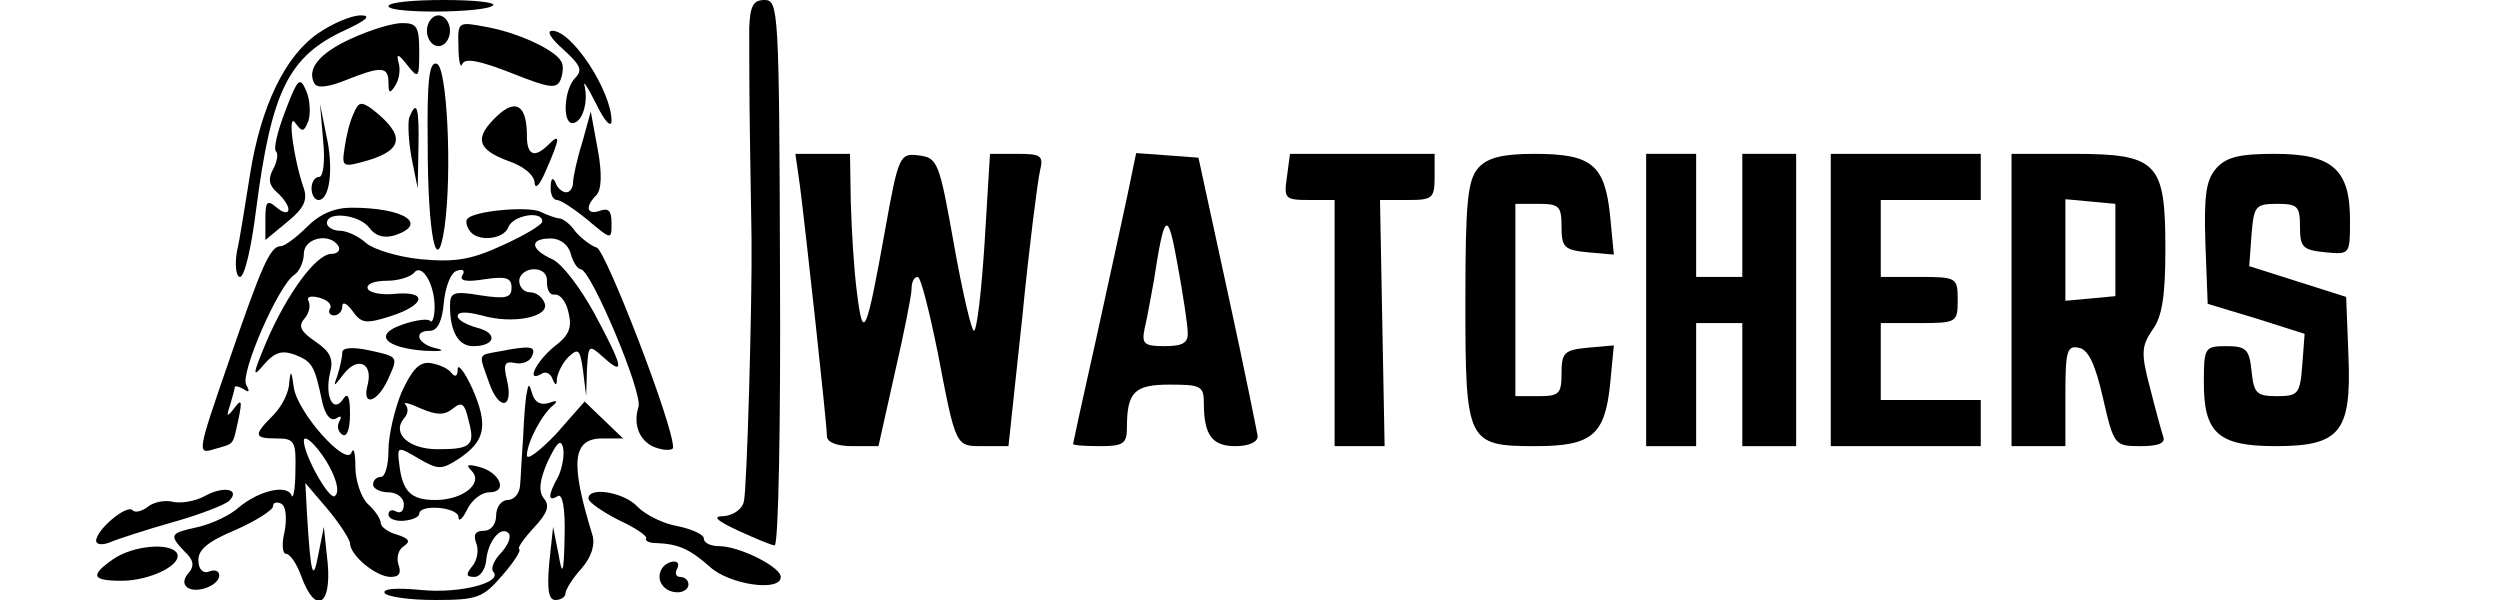
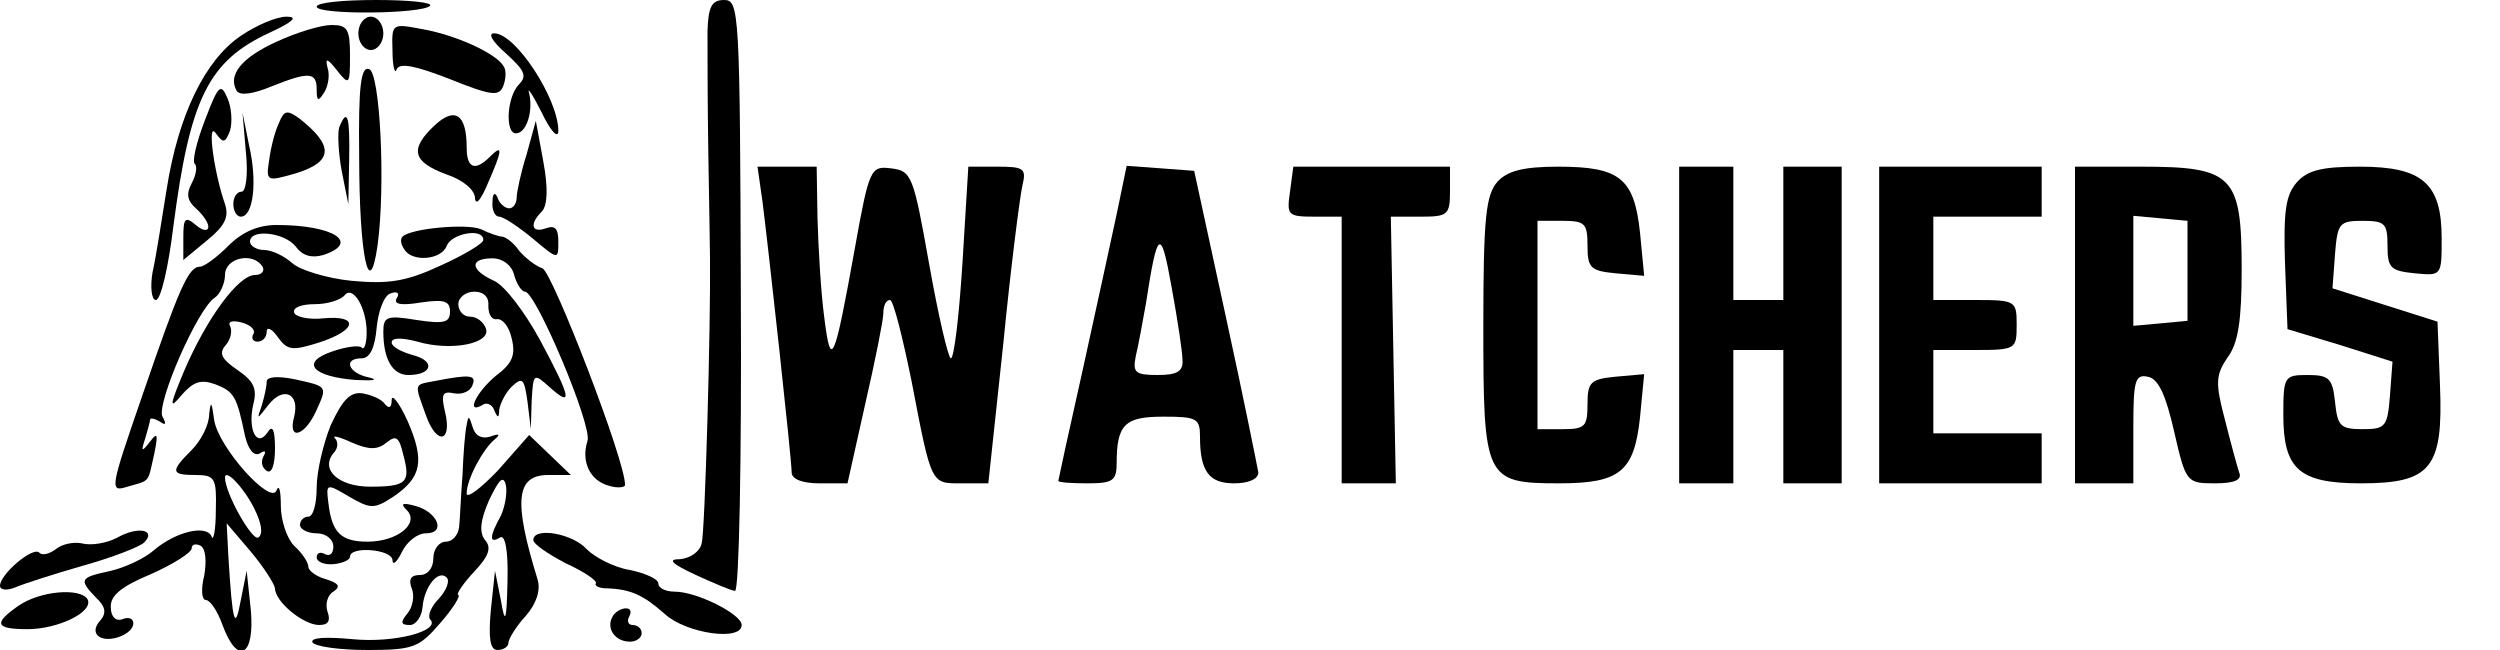
- <svg xmlns="http://www.w3.org/2000/svg" version="1.0" width="250pt" height="60pt" viewBox="0 0 300 78" preserveAspectRatio="xMidYMid meet">
+ <svg xmlns="http://www.w3.org/2000/svg" version="1.0" width="300pt" height="78pt" viewBox="0 0 300 78" preserveAspectRatio="xMidYMid meet">
  <g transform="translate(0,78) scale(0.1,-0.1)" fill="#000000" stroke="none">
    <path d="M380 772 c0 -10 126 -9 136 1 4 4 -25 7 -64 7 -40 0 -72 -3 -72 -8z" />
    <path d="M849 743 c0 -21 0 -87 1 -148 1 -60 2 -117 2 -125 1 -79 -6 -329 -10 -342 -2 -10 -14 -18 -26 -19 -15 0 -11 -5 19 -19 22 -10 43 -19 47 -19 5 -1 8 159 7 354 -1 342 -2 355 -20 355 -15 0 -19 -8 -20 -37z" />
    <path d="M289 737 c-43 -29 -75 -95 -89 -184 -6 -37 -13 -83 -17 -100 -3 -18 -1 -33 4 -33 6 0 15 39 21 88 20 154 42 199 116 233 28 13 34 19 20 19 -12 0 -36 -10 -55 -23z" />
    <path d="M430 740 c0 -11 7 -20 15 -20 8 0 15 9 15 20 0 11 -7 20 -15 20 -8 0 -15 -9 -15 -20z" />
    <path d="M332 730 c-42 -19 -59 -40 -48 -59 4 -6 19 -4 41 5 45 18 55 18 55 -3 0 -15 2 -15 9 -4 5 8 7 21 4 30 -3 12 0 11 11 -3 15 -19 16 -18 16 17 0 32 -3 37 -22 37 -13 0 -42 -9 -66 -20z" />
    <path d="M471 719 c0 -19 3 -29 5 -22 4 8 23 4 64 -12 50 -20 59 -21 64 -8 3 8 4 19 0 24 -9 15 -57 37 -97 44 -37 7 -37 7 -36 -26z" />
    <path d="M607 716 c22 -20 26 -27 16 -37 -15 -15 -17 -59 -4 -59 13 0 21 27 16 48 -3 9 4 -1 15 -23 11 -23 20 -32 20 -22 0 38 -51 117 -77 117 -8 0 -2 -10 14 -24z" />
    <path d="M431 593 c0 -119 12 -177 22 -108 10 73 3 208 -10 212 -10 4 -13 -21 -12 -104z" />
    <path d="M246 636 c-10 -26 -16 -50 -12 -53 3 -3 1 -14 -4 -23 -7 -13 -5 -21 5 -30 8 -7 15 -17 15 -22 0 -6 -7 -5 -15 2 -13 11 -15 8 -15 -15 l0 -27 29 24 c21 17 26 28 21 43 -13 37 -22 101 -11 85 9 -12 11 -12 17 3 3 10 2 28 -3 39 -8 19 -11 16 -27 -26z" />
    <path d="M335 633 c-5 -10 -10 -30 -12 -45 -4 -26 -3 -26 32 -16 45 14 46 33 4 66 -14 10 -18 10 -24 -5z" />
    <path d="M522 630 c-31 -29 -27 -44 13 -59 21 -7 35 -19 35 -29 1 -9 7 -2 15 17 18 41 19 49 3 33 -18 -18 -28 -14 -28 11 0 40 -14 49 -38 27z" />
    <path d="M295 598 c3 -28 0 -48 -5 -48 -6 0 -10 -7 -10 -15 0 -8 4 -15 9 -15 15 0 20 42 10 85 l-8 40 4 -47z" />
    <path d="M407 627 c-2 -7 -1 -30 3 -52 l8 -40 1 53 c1 52 -2 64 -12 39z" />
    <path d="M632 595 c-7 -22 -12 -46 -12 -52 0 -7 -4 -13 -9 -13 -5 0 -12 6 -14 13 -3 7 -6 5 -6 -5 -1 -10 3 -18 8 -18 5 0 23 -12 40 -26 31 -26 31 -26 31 -4 0 16 -4 20 -15 16 -17 -6 -20 5 -5 20 7 7 8 28 2 60 l-9 49 -11 -40z" />
    <path d="M915 538 c7 -55 35 -309 35 -325 0 -8 13 -13 33 -13 l34 0 21 94 c12 52 22 102 22 110 0 9 3 16 8 16 4 0 15 -44 26 -98 24 -125 23 -122 60 -122 l32 0 18 168 c9 92 20 177 23 190 5 20 1 22 -30 22 l-35 0 -7 -115 c-4 -63 -10 -115 -14 -115 -3 0 -15 51 -26 113 -19 107 -21 112 -46 115 -24 3 -26 0 -43 -95 -25 -139 -29 -148 -37 -83 -4 30 -7 83 -8 118 l-1 62 -36 0 -35 0 6 -42z" />
    <path d="M1340 523 c-7 -32 -25 -116 -41 -188 -16 -71 -29 -131 -29 -132 0 -2 16 -3 35 -3 30 0 35 3 35 24 0 47 10 56 56 56 40 0 44 -2 44 -24 0 -42 11 -56 41 -56 17 0 29 5 29 13 -1 6 -18 91 -39 187 l-38 175 -40 3 -41 3 -12 -58z m79 -175 c1 -14 -7 -18 -30 -18 -27 0 -30 3 -26 23 3 12 8 40 12 62 14 91 18 93 31 20 7 -38 13 -78 13 -87z" />
    <path d="M1548 550 c-4 -28 -3 -30 29 -30 l33 0 0 -160 0 -160 33 0 32 0 -3 160 -3 160 36 0 c32 0 35 2 35 30 l0 30 -94 0 -94 0 -4 -30z" />
    <path d="M1797 562 c-14 -16 -17 -43 -17 -174 0 -183 2 -188 91 -188 73 0 90 14 97 79 l5 52 -34 -3 c-30 -3 -34 -6 -34 -33 0 -27 -3 -30 -30 -30 l-30 0 0 125 0 125 30 0 c27 0 30 -3 30 -30 0 -27 4 -30 34 -33 l34 -3 -5 52 c-7 65 -24 79 -98 79 -42 0 -61 -5 -73 -18z" />
    <path d="M2015 390 l0 -190 33 0 32 0 0 80 0 80 30 0 30 0 0 -80 0 -80 35 0 35 0 0 190 0 190 -35 0 -35 0 0 -80 0 -80 -30 0 -30 0 0 80 0 80 -32 0 -33 0 0 -190z" />
    <path d="M2255 390 l0 -190 98 0 97 0 0 30 0 30 -65 0 -65 0 0 50 0 50 50 0 c49 0 50 1 50 30 0 29 -1 30 -50 30 l-50 0 0 50 0 50 65 0 65 0 0 30 0 30 -97 0 -98 0 0 -190z" />
    <path d="M2490 390 l0 -190 35 0 35 0 0 66 c0 57 2 65 17 62 13 -2 22 -22 32 -66 14 -61 15 -62 49 -62 23 0 33 4 29 13 -2 6 -10 35 -17 63 -12 45 -11 54 3 75 13 17 17 45 17 106 0 112 -10 123 -120 123 l-80 0 0 -190z m135 65 l0 -60 -32 -3 -33 -3 0 66 0 66 33 -3 32 -3 0 -60z" />
    <path d="M2756 561 c-13 -15 -16 -34 -14 -97 l3 -79 63 -19 63 -20 -3 -40 c-3 -38 -5 -41 -33 -41 -27 0 -30 4 -33 33 -3 28 -7 32 -33 32 -28 0 -29 -2 -29 -48 0 -65 19 -82 93 -82 84 0 99 18 95 117 l-3 77 -63 20 -63 20 3 41 c3 37 5 40 33 40 27 0 30 -3 30 -30 0 -27 4 -30 33 -33 32 -3 32 -3 32 42 0 66 -23 86 -98 86 -45 0 -63 -4 -76 -19z" />
    <path d="M274 485 c-14 -14 -29 -25 -34 -25 -14 0 -25 -26 -69 -154 -39 -113 -40 -117 -18 -110 28 8 24 4 32 39 5 24 4 27 -5 15 -10 -13 -11 -12 -6 3 3 10 6 21 6 23 0 3 5 2 12 -2 7 -5 8 -3 3 6 -8 14 42 130 63 143 6 4 12 17 12 27 0 21 34 28 45 10 3 -5 -1 -10 -9 -10 -20 0 -58 -52 -85 -115 -18 -43 -18 -47 -3 -29 14 16 23 19 40 13 23 -9 26 -14 36 -62 4 -17 11 -25 18 -21 6 4 8 3 4 -4 -3 -6 -2 -13 4 -17 6 -4 10 7 10 27 0 22 -3 29 -9 19 -13 -19 -24 4 -17 34 5 19 0 28 -19 41 -19 13 -23 20 -14 30 6 7 8 17 5 23 -3 5 3 7 14 4 11 -3 17 -9 14 -14 -3 -5 0 -9 5 -9 6 0 11 5 11 12 0 6 6 4 13 -6 12 -17 18 -17 50 -7 46 15 48 33 5 29 -18 -2 -34 2 -35 7 -2 6 9 10 25 10 15 0 30 5 35 10 10 14 27 -14 27 -44 0 -13 -3 -22 -6 -18 -3 3 -19 1 -36 -5 -38 -13 -23 -30 29 -34 21 -1 28 0 16 3 -25 5 -32 23 -9 23 10 0 16 13 18 37 2 20 9 39 17 41 8 3 11 0 7 -6 -4 -7 5 -9 29 -5 28 4 35 2 35 -11 0 -13 -7 -15 -40 -10 -36 6 -40 4 -40 -14 0 -33 11 -52 30 -52 29 0 33 17 5 24 -14 4 -25 10 -25 15 0 6 12 6 31 1 41 -12 89 -2 82 16 -3 8 -11 14 -19 14 -8 0 -14 7 -14 15 0 8 9 15 19 15 12 0 18 -7 17 -17 0 -10 4 -17 10 -16 7 1 15 -9 18 -23 5 -20 1 -30 -19 -45 -23 -19 -37 -47 -16 -35 5 4 12 0 14 -6 4 -10 6 -10 6 0 1 7 7 20 15 28 13 12 15 10 19 -18 l4 -33 1 34 c2 33 2 34 22 16 28 -25 25 -12 -12 57 -18 33 -42 65 -55 71 -29 13 -30 27 -2 27 12 0 23 -8 26 -20 3 -11 9 -20 13 -20 13 0 81 -161 75 -179 -8 -25 3 -48 26 -54 10 -3 19 -2 19 1 1 28 -87 255 -99 260 -9 3 -21 13 -28 21 -6 9 -15 16 -20 17 -4 0 -16 4 -26 9 -17 7 -84 1 -94 -9 -3 -3 -2 -9 2 -15 9 -16 45 -13 51 4 6 15 44 22 44 7 0 -4 -23 -18 -52 -31 -41 -19 -62 -22 -106 -18 -30 3 -62 13 -71 21 -10 9 -25 16 -34 16 -9 0 -17 5 -17 10 0 16 42 11 55 -6 8 -11 19 -14 33 -10 45 15 12 36 -56 36 -22 0 -41 -8 -58 -25z" />
    <path d="M320 322 c0 -6 -3 -19 -6 -29 -6 -17 -6 -17 8 1 18 23 38 14 31 -14 -8 -29 12 -24 26 6 14 31 15 30 -26 39 -20 4 -33 3 -33 -3z" />
    <path d="M523 323 c-27 -5 -26 -2 -12 -41 13 -37 32 -33 23 4 -5 21 -3 25 11 22 10 -2 20 3 22 10 5 12 -3 13 -44 5z" />
    <path d="M397 270 c-9 -22 -17 -56 -17 -75 0 -19 -4 -35 -10 -35 -5 0 -10 -4 -10 -10 0 -5 9 -10 20 -10 11 0 20 -7 20 -16 0 -8 -4 -12 -10 -9 -5 3 -10 2 -10 -4 0 -5 9 -9 20 -8 11 1 20 5 20 9 0 13 50 9 51 -4 0 -7 5 -3 11 9 6 13 19 23 29 23 25 0 14 26 -13 33 -15 4 -18 3 -10 -5 16 -16 -11 -38 -47 -38 -32 0 -43 11 -47 47 -3 23 -2 23 25 7 26 -15 30 -15 53 0 34 23 38 43 17 91 -10 22 -19 33 -19 25 0 -9 -3 -11 -8 -5 -4 6 -16 11 -27 13 -15 2 -24 -8 -38 -38z m67 -21 c11 9 15 7 20 -15 9 -33 4 -38 -40 -38 -37 0 -60 20 -44 40 6 6 6 14 2 18 -4 4 5 2 20 -5 21 -9 31 -9 42 0z" />
    <path d="M251 283 c0 -13 -10 -32 -21 -43 -26 -26 -25 -30 5 -30 23 0 25 -4 24 -42 0 -24 -3 -38 -5 -32 -6 15 -43 6 -69 -16 -11 -10 -35 -21 -52 -25 -37 -8 -39 -10 -18 -32 12 -11 13 -19 5 -28 -7 -8 -7 -15 -1 -19 12 -8 41 3 41 16 0 6 -6 8 -13 5 -8 -3 -14 3 -14 14 -1 14 12 25 48 40 27 12 49 26 49 31 0 5 5 6 11 3 6 -4 7 -19 4 -36 -4 -16 -3 -29 2 -29 5 0 14 -13 20 -30 18 -49 39 -38 34 18 l-5 47 -7 -35 c-7 -38 -10 -29 -15 53 l-2 39 29 -34 c15 -18 28 -38 29 -44 0 -16 34 -44 53 -44 11 0 14 5 10 16 -3 9 0 20 7 24 9 6 7 10 -9 15 -11 3 -21 10 -21 15 0 5 -7 16 -17 25 -9 9 -16 31 -16 48 0 18 -2 26 -5 19 -6 -20 -70 51 -75 84 -3 22 -4 24 -6 7z m54 -113 c9 -18 11 -31 5 -35 -7 -5 -40 53 -40 72 0 11 22 -11 35 -37z" />
    <path d="M560 270 c-2 -8 -4 -35 -5 -60 -2 -25 -3 -53 -4 -62 -1 -10 -8 -18 -16 -18 -8 0 -15 -9 -15 -20 0 -12 -7 -20 -16 -20 -11 0 -14 -5 -10 -16 4 -9 1 -23 -5 -30 -9 -11 -8 -14 3 -14 7 0 14 10 15 21 2 25 19 46 29 36 4 -4 0 -15 -9 -25 -10 -10 -14 -21 -11 -25 14 -14 -43 -29 -93 -24 -32 3 -51 2 -48 -4 4 -5 33 -9 66 -9 55 0 62 3 87 32 15 17 25 33 22 34 -3 1 6 14 19 28 18 19 21 29 13 38 -7 9 -6 23 5 48 12 25 17 30 20 18 2 -9 -1 -26 -6 -37 -14 -25 -14 -34 -1 -26 6 4 10 -15 9 -52 -1 -50 -3 -53 -8 -23 l-7 35 -5 -47 c-3 -34 -1 -48 8 -48 7 0 13 4 13 8 0 5 9 20 21 33 13 15 18 31 14 44 -29 94 -26 125 13 125 l27 0 -25 24 -25 24 -37 -42 c-21 -22 -38 -35 -38 -28 0 17 20 54 34 65 7 6 5 7 -6 3 -10 -3 -18 1 -21 12 -4 13 -5 14 -7 2z" />
    <path d="M141 135 c-13 -7 -32 -10 -43 -7 -10 2 -24 -1 -31 -7 -8 -6 -17 -8 -20 -4 -8 7 -47 -26 -47 -40 0 -5 8 -6 18 -2 9 4 46 16 81 26 36 10 69 23 74 28 15 15 -7 20 -32 6z" />
    <path d="M640 132 c0 -5 18 -17 39 -28 22 -10 38 -21 36 -24 -2 -3 4 -6 13 -6 29 -1 44 -8 70 -31 25 -23 92 -33 92 -13 0 13 -54 40 -80 40 -11 0 -20 4 -20 10 0 5 -15 12 -34 16 -19 3 -42 15 -52 25 -17 19 -64 27 -64 11z" />
    <path d="M22 53 c-30 -21 -28 -28 11 -28 37 0 80 21 72 36 -9 14 -57 10 -83 -8z" />
    <path d="M735 40 c-8 -14 3 -30 21 -30 8 0 14 5 14 10 0 6 -5 10 -11 10 -5 0 -7 5 -4 10 3 6 2 10 -4 10 -5 0 -13 -4 -16 -10z" />
  </g>
</svg>
